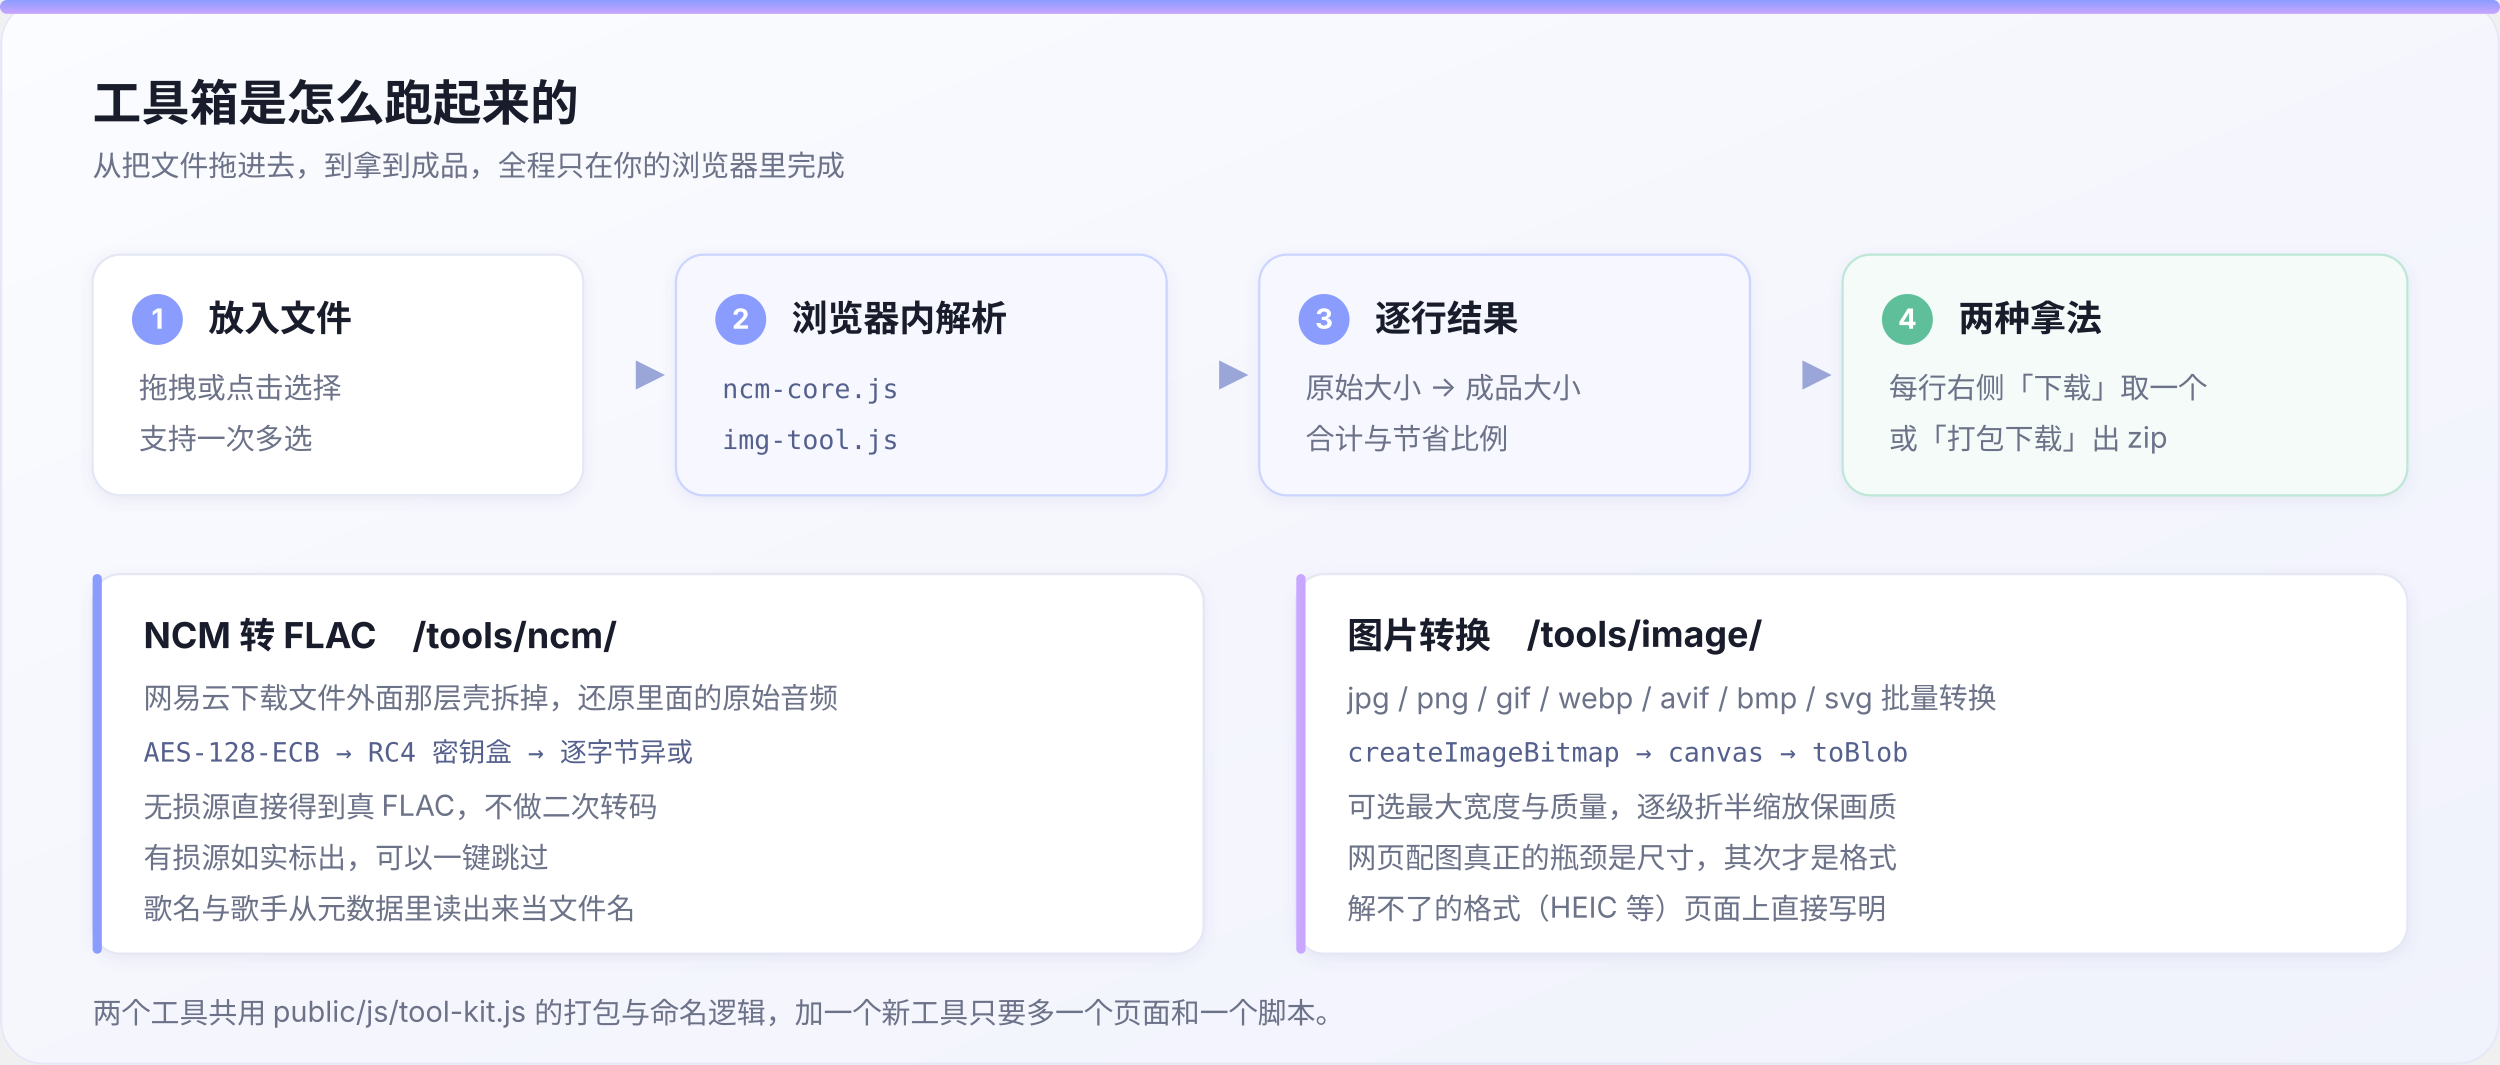
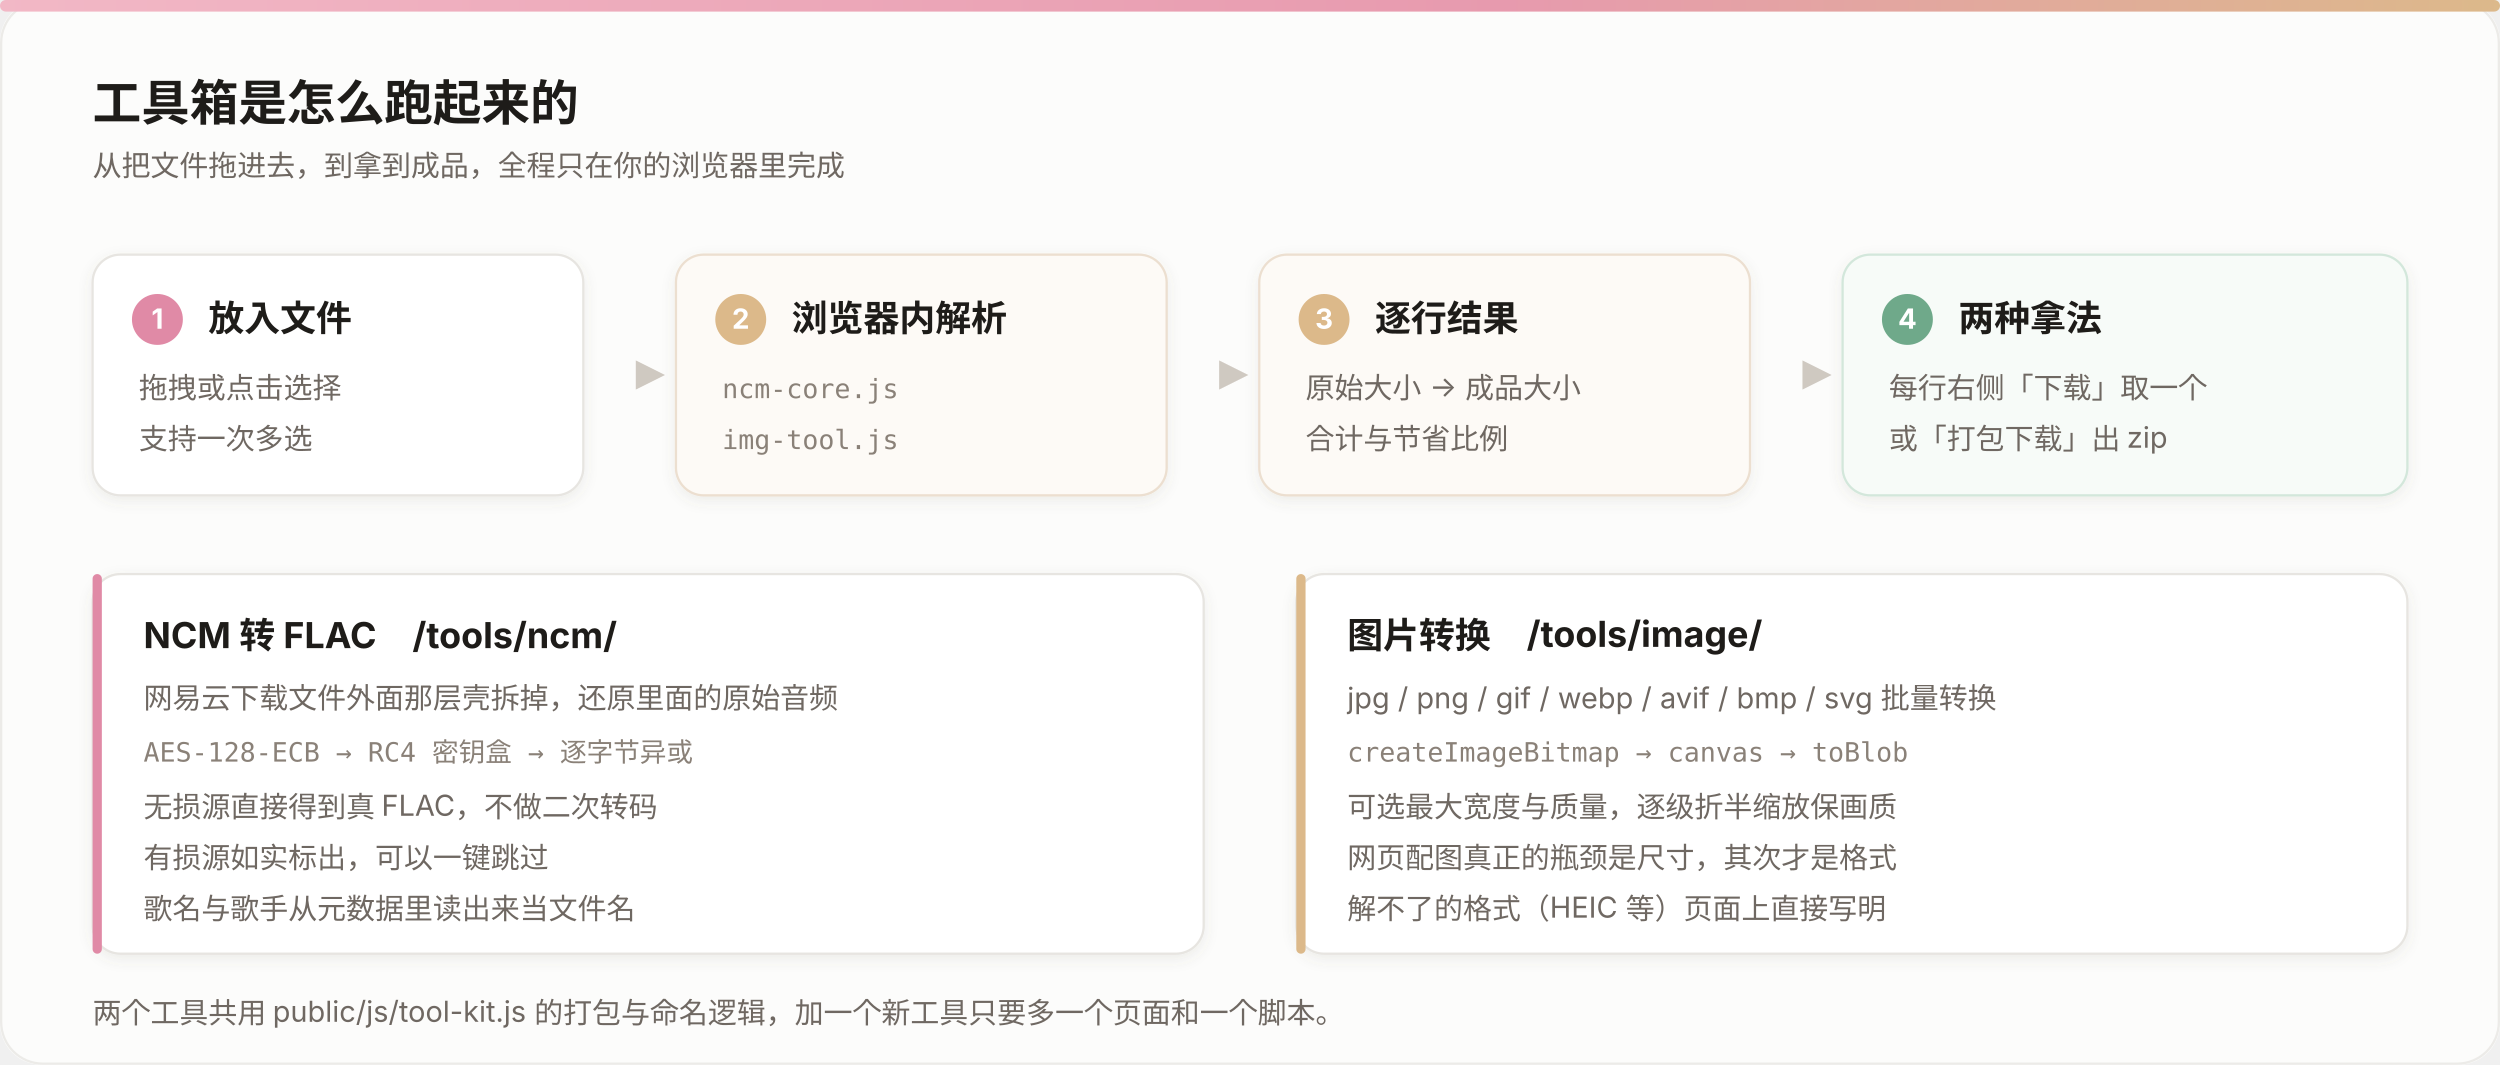
<svg xmlns="http://www.w3.org/2000/svg" viewBox="0 0 1080 460" width="1080" height="460" role="img" aria-label="工具箱工作流">
  <defs>
-     <linearGradient id="bg2" x1="0" y1="0" x2="1" y2="1">
-       <stop offset="0%" stop-color="#fbfcff" />
-       <stop offset="55%" stop-color="#f5f6fd" />
-       <stop offset="100%" stop-color="#f0f2fc" />
+     <linearGradient id="line2" x1="0" y1="0" x2="1" y2="0">
+       <stop offset="0%" stop-color="#f2b8c6" />
+       <stop offset="60%" stop-color="#e79aae" />
+       <stop offset="100%" stop-color="#dcb98a" />
    </linearGradient>
-     <linearGradient id="edge2" x1="0" y1="0" x2="0" y2="1">
-       <stop offset="0%" stop-color="#8b9cff" />
-       <stop offset="100%" stop-color="#c9a6ff" />
-     </linearGradient>
-     <linearGradient id="line" x1="0" y1="0" x2="1" y2="0">
-       <stop offset="0%" stop-color="#c3cbea" />
-       <stop offset="100%" stop-color="#9aa6d8" />
+     <linearGradient id="flow" x1="0" y1="0" x2="1" y2="0">
+       <stop offset="0%" stop-color="#ded9d2" />
+       <stop offset="100%" stop-color="#c9c3bb" />
    </linearGradient>
    <filter id="soft2" x="-20%" y="-20%" width="140%" height="150%">
-       <feDropShadow dx="0" dy="2" stdDeviation="3" flood-color="#5b63a8" flood-opacity="0.10" />
+       <feDropShadow dx="0" dy="2" stdDeviation="3" flood-color="#6b5f52" flood-opacity="0.10" />
    </filter>
    <marker id="arrow2" viewBox="0 0 10 10" refX="9" refY="5" markerWidth="7" markerHeight="7" orient="auto-start-reverse">
-       <path d="M 0 0 L 10 5 L 0 10 z" fill="#9aa6d8" />
+       <path d="M 0 0 L 10 5 L 0 10 z" fill="#cfc9c1" />
    </marker>
    <style>
-       .c    { fill: #ffffff; stroke: #e4e7f4; stroke-width: 1; }
-       .ch   { fill: #f7f8ff; stroke: #ccd5ff; stroke-width: 1; }
-       .cg   { fill: #f4fbf8; stroke: #bfe7d8; stroke-width: 1; }
+       .c    { fill: #ffffff; stroke: #e7e5e1; stroke-width: 1; }
+       .ch   { fill: #fdfaf6; stroke: #ecdfd0; stroke-width: 1; }
+       .cg   { fill: #f7fbf8; stroke: #d3e7db; stroke-width: 1; }
      .t    { font-family: system-ui, -apple-system, "Segoe UI", "Microsoft YaHei", sans-serif; }
-       .h1   { font-size: 21px; font-weight: 700; fill: #191c2b; }
-       .h2   { font-size: 15.5px; font-weight: 650; fill: #191c2b; }
-       .p    { font-size: 12.5px; fill: #6c7288; }
-       .m    { font-family: ui-monospace, SFMono-Regular, Consolas, monospace; font-size: 11.5px; fill: #55608c; }
-       .num  { font-size: 12px; font-weight: 700; fill: #ffffff; }
-       .ln2  { stroke: url(#line); stroke-width: 1.8; fill: none; }
+       .h1   { font-size: 21px; font-weight: 700; fill: #1e1c19; }
+       .h2   { font-size: 15.5px; font-weight: 650; fill: #1e1c19; }
+       .p    { font-size: 12.5px; fill: #6f6862; }
+       .m    { font-family: ui-monospace, SFMono-Regular, Consolas, monospace; font-size: 11.5px; fill: #8a8178; }
+       .num  { font-size: 12px; font-weight: 700; fill: #fff; }
+       .ln2  { stroke: url(#flow); stroke-width: 1.8; fill: none; }
    </style>
  </defs>
-   <rect width="1080" height="460" rx="18" fill="url(#bg2)" />
-   <rect x="0.5" y="0.5" width="1079" height="459" rx="18" fill="none" stroke="#e6e9f5" />
-   <rect x="0" y="0" width="1080" height="6" rx="3" fill="url(#edge2)" />
+   <rect width="1080" height="460" rx="18" fill="#fcfcfb" />
+   <rect x="0.5" y="0.5" width="1079" height="459" rx="18" fill="none" stroke="#ecebe8" />
+   <rect x="0" y="0" width="1080" height="5" rx="2.5" fill="url(#line2)" />
  <text x="40" y="52" class="t h1">工具箱是怎么跑起来的</text>
  <text x="40" y="76" class="t p">从把文件拖进去，到拿到成品，全程只在你的浏览器里完成</text>
  <g filter="url(#soft2)">
    <rect x="40" y="110" width="212" height="104" rx="12" class="c" />
  </g>
-   <circle cx="68" cy="138" r="11" fill="#8b9cff" />
+   <circle cx="68" cy="138" r="11" fill="#e08aa6" />
  <text x="68" y="142" class="t num" text-anchor="middle">1</text>
  <text x="90" y="143" class="t h2">放入文件</text>
  <text x="60" y="172" class="t p">拖拽或点击选择</text>
  <text x="60" y="194" class="t p">支持一次多选</text>
  <g filter="url(#soft2)">
    <rect x="292" y="110" width="212" height="104" rx="12" class="ch" />
  </g>
-   <circle cx="320" cy="138" r="11" fill="#8b9cff" />
+   <circle cx="320" cy="138" r="11" fill="#dcb98a" />
  <text x="320" y="142" class="t num" text-anchor="middle">2</text>
  <text x="342" y="143" class="t h2">浏览器内解析</text>
  <text x="312" y="172" class="t m">ncm-core.js</text>
  <text x="312" y="194" class="t m">img-tool.js</text>
  <g filter="url(#soft2)">
    <rect x="544" y="110" width="212" height="104" rx="12" class="ch" />
  </g>
-   <circle cx="572" cy="138" r="11" fill="#8b9cff" />
+   <circle cx="572" cy="138" r="11" fill="#dcb98a" />
  <text x="572" y="142" class="t num" text-anchor="middle">3</text>
  <text x="594" y="143" class="t h2">逐行结果</text>
  <text x="564" y="172" class="t p">原始大小 → 成品大小</text>
  <text x="564" y="194" class="t p">合计与节省比例</text>
  <g filter="url(#soft2)">
    <rect x="796" y="110" width="244" height="104" rx="12" class="cg" />
  </g>
-   <circle cx="824" cy="138" r="11" fill="#5fbf9a" />
+   <circle cx="824" cy="138" r="11" fill="#6fa98a" />
  <text x="824" y="142" class="t num" text-anchor="middle">4</text>
  <text x="846" y="143" class="t h2">两种拿法</text>
  <text x="816" y="172" class="t p">每行右侧「下载」取一个</text>
  <text x="816" y="194" class="t p">或「打包下载」出 zip</text>
  <path class="ln2" d="M 252 162 L 286 162" marker-end="url(#arrow2)" />
  <path class="ln2" d="M 504 162 L 538 162" marker-end="url(#arrow2)" />
  <path class="ln2" d="M 756 162 L 790 162" marker-end="url(#arrow2)" />
  <g filter="url(#soft2)">
    <rect x="40" y="248" width="480" height="164" rx="12" class="c" />
  </g>
-   <rect x="40" y="248" width="4" height="164" rx="2" fill="#8b9cff" />
+   <rect x="40" y="248" width="4" height="164" rx="2" fill="#e08aa6" />
  <text x="62" y="280" class="t h2">NCM 转 FLAC　/tools/ncm/</text>
  <text x="62" y="306" class="t p">网易云下载文件外面那层壳拆掉，还原里面的原始音频</text>
  <text x="62" y="329" class="t m">AES-128-ECB → RC4 密钥盒 → 逐字节异或</text>
  <text x="62" y="353" class="t p">无损源直接得到真 FLAC，不做二次转码</text>
  <text x="62" y="375" class="t p">有损源如实标出，可以一键跳过</text>
  <text x="62" y="397" class="t p">歌名与歌手从元数据里读出来当文件名</text>
  <g filter="url(#soft2)">
    <rect x="560" y="248" width="480" height="164" rx="12" class="c" />
  </g>
-   <rect x="560" y="248" width="4" height="164" rx="2" fill="#c9a6ff" />
+   <rect x="560" y="248" width="4" height="164" rx="2" fill="#dcb98a" />
  <text x="582" y="280" class="t h2">图片转换　/tools/image/</text>
  <text x="582" y="306" class="t p">jpg / png / gif / webp / avif / bmp / svg 批量转换</text>
  <text x="582" y="329" class="t m">createImageBitmap → canvas → toBlob</text>
  <text x="582" y="353" class="t p">可选最大宽度与质量，逐级折半缩放保画质</text>
  <text x="582" y="375" class="t p">网页配图真正的瓶颈是尺寸，其次才是格式</text>
  <text x="582" y="397" class="t p">解不了的格式（HEIC 等）页面上直接写明</text>
  <text x="40" y="442" class="t p">两个工具共用 public/js/tool-kit.js 的打包与命名逻辑，加一个新工具只要多一个页面和一个脚本。</text>
</svg>
